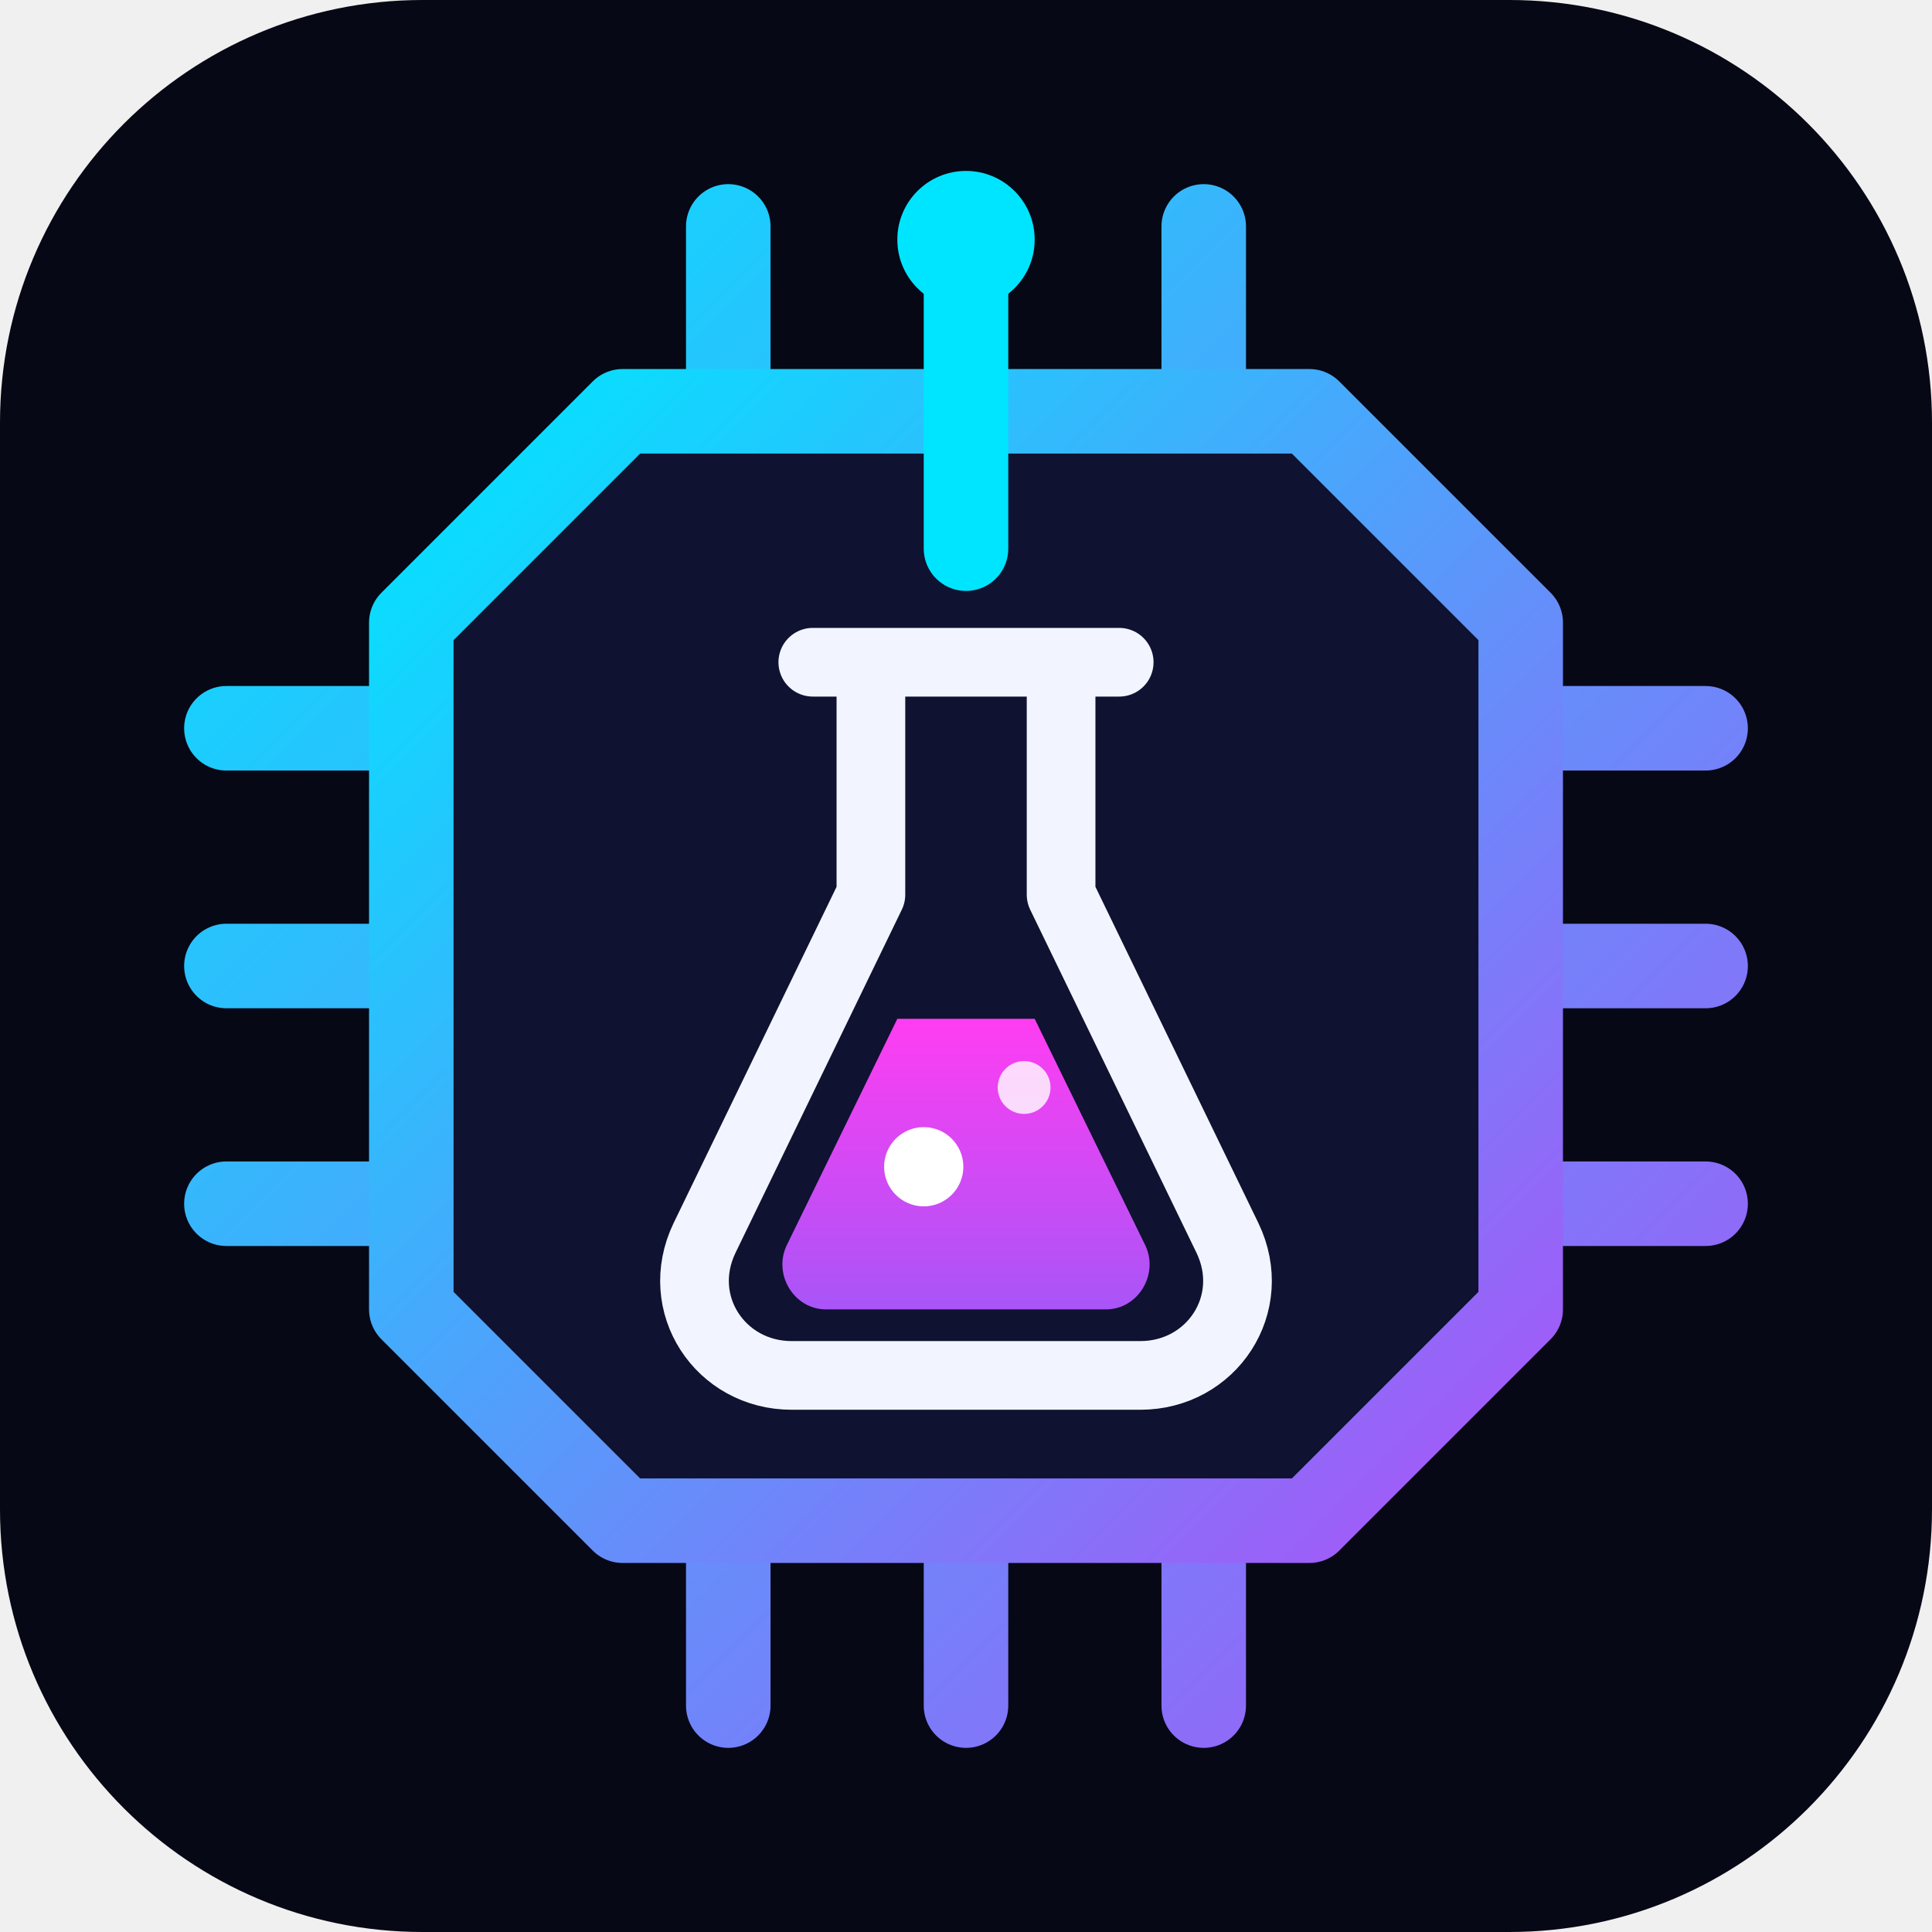
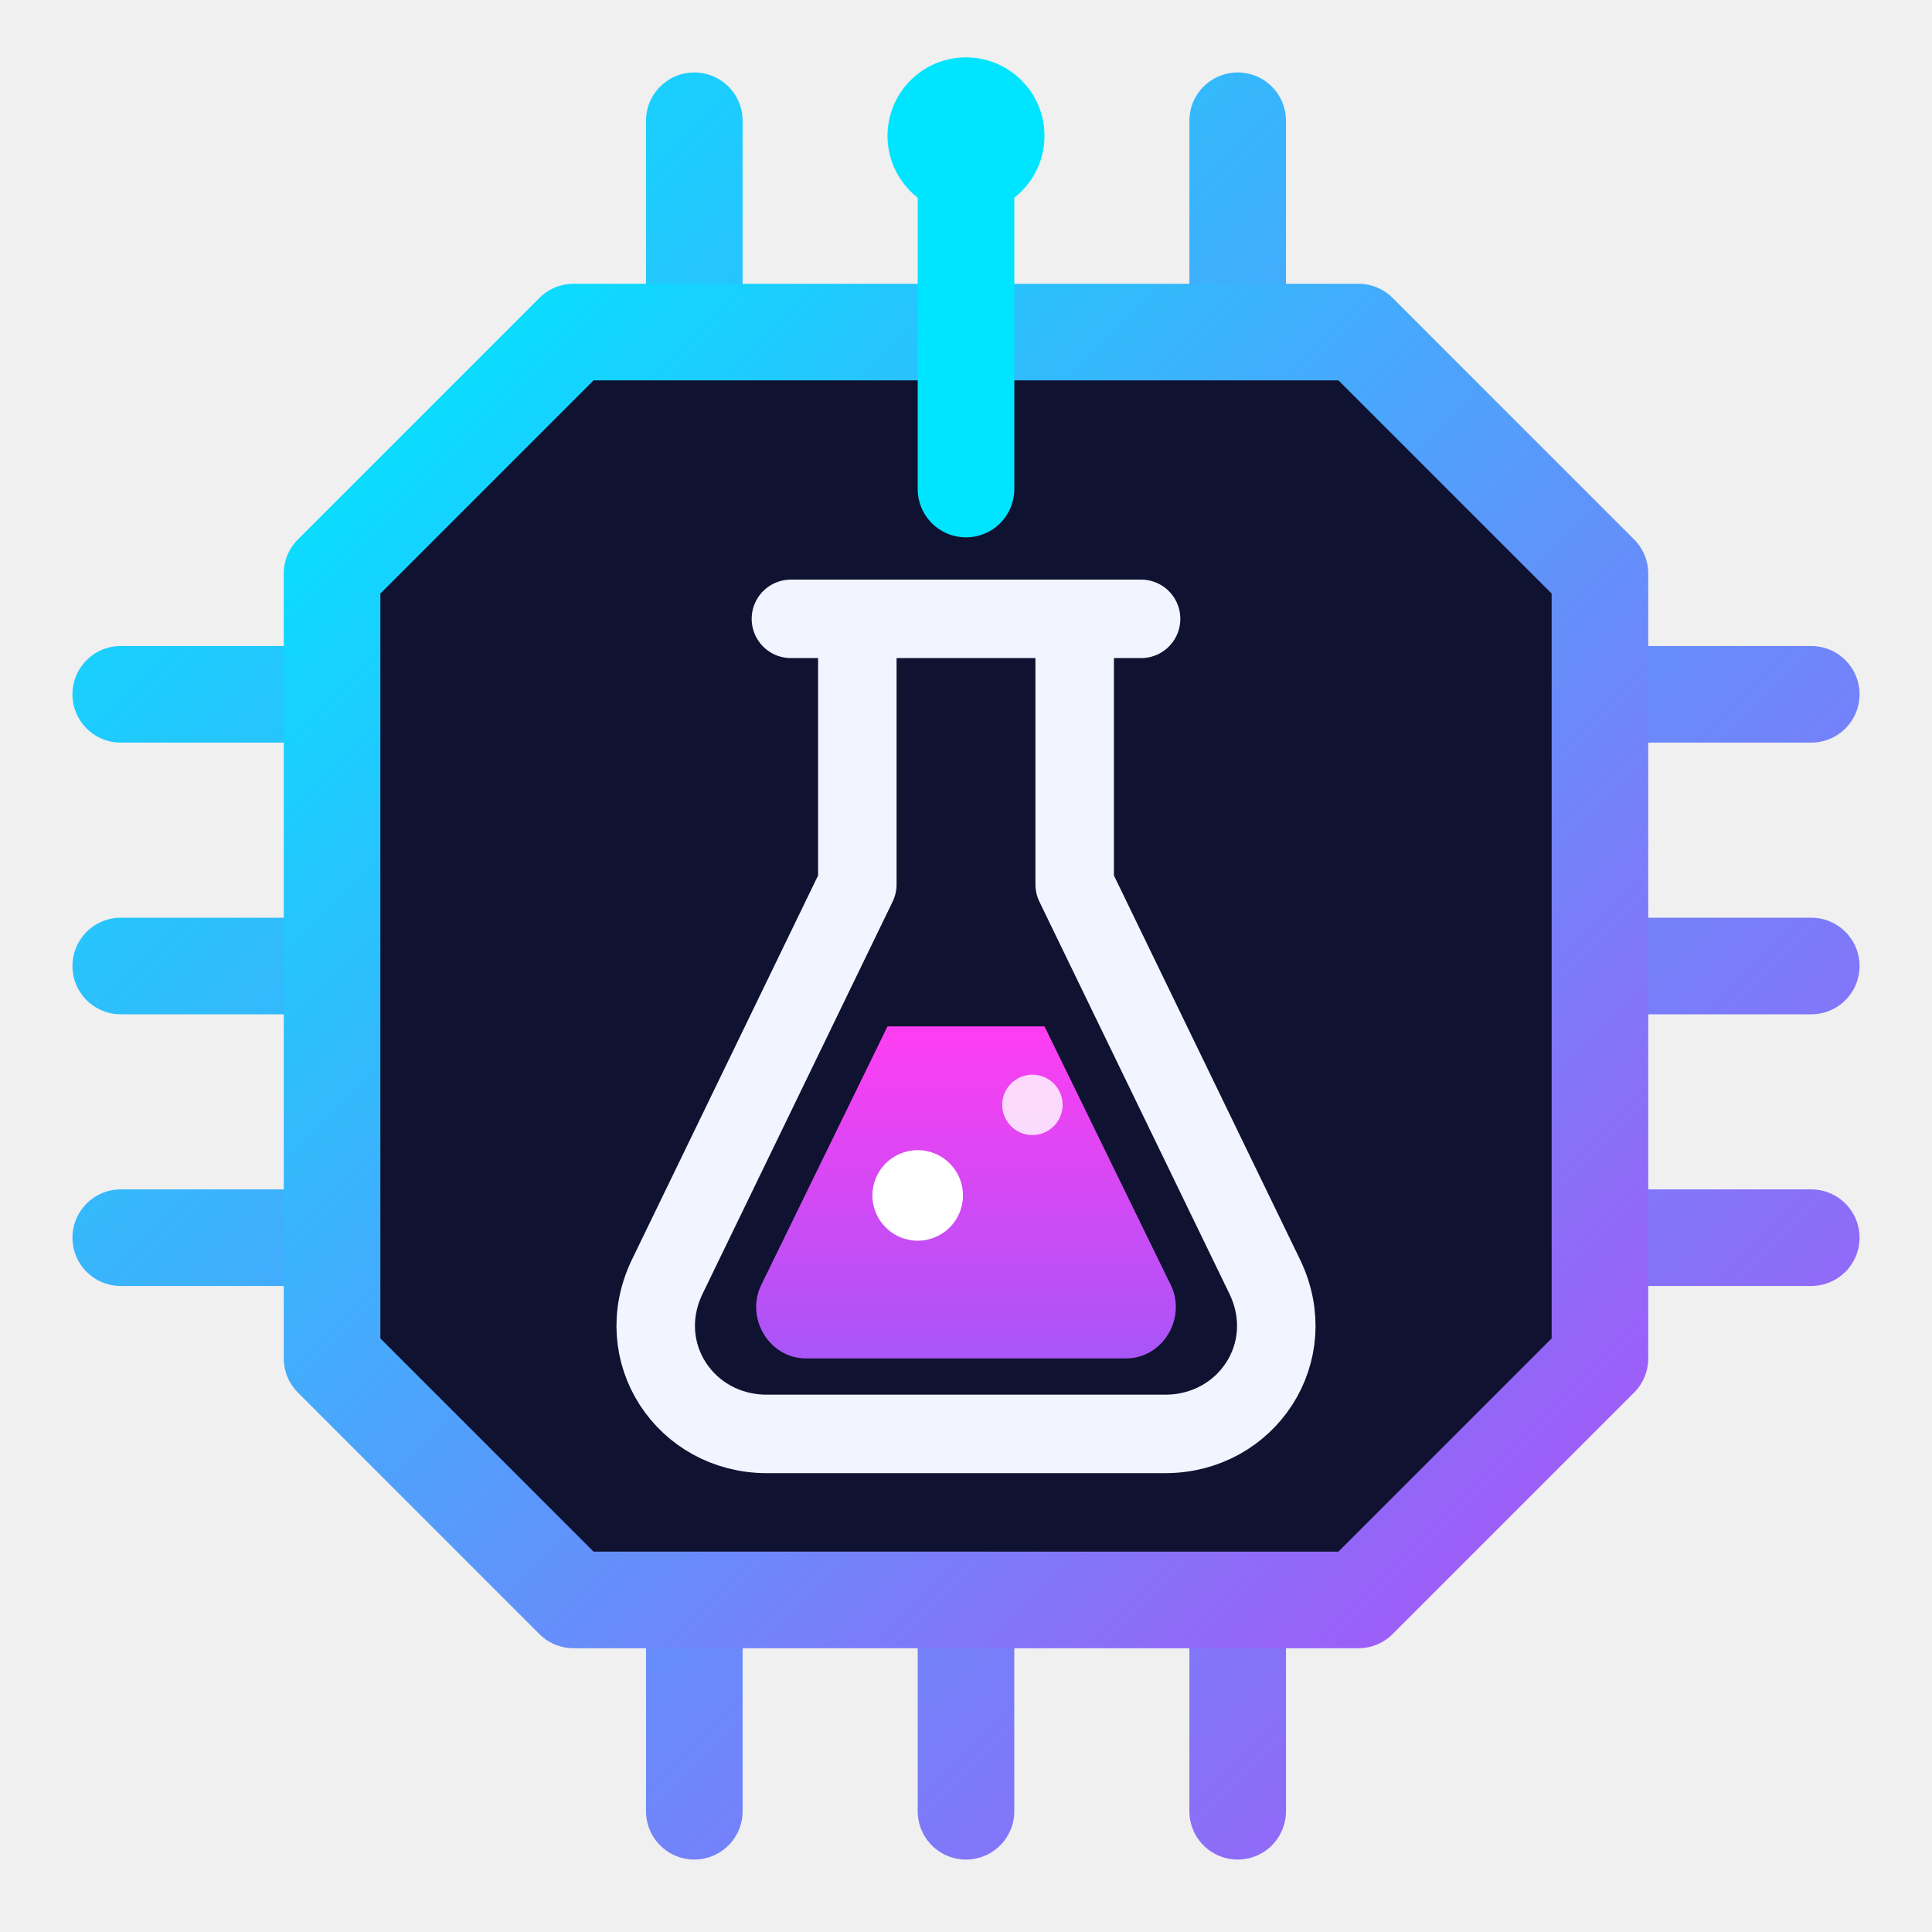
- <svg xmlns="http://www.w3.org/2000/svg" viewBox="0 0 64 64">
-   <rect width="64" height="64" rx="14" fill="#070815" />
-   <g transform="translate(4 4) scale(.875)">
-     <defs>
-       <linearGradient id="ml-edge" x1="0" y1="0" x2="1" y2="1">
-         <stop offset="0" stop-color="#00e5ff" />
-         <stop offset="1" stop-color="#a855f7" />
-       </linearGradient>
-       <linearGradient id="ml-liquid" x1="0" y1="0" x2="0" y2="1">
-         <stop offset="0" stop-color="#ff3df2" />
-         <stop offset="1" stop-color="#a855f7" />
-       </linearGradient>
-     </defs>
-     <g stroke="url(#ml-edge)" stroke-width="3.2" stroke-linecap="round" fill="none">
-       <path d="M4 23h7M4 32h7M4 41h7M53 23h7M53 32h7M53 41h7M23 60v-7M32 60v-7M41 60v-7M23 4v7M41 4v7" />
-     </g>
-     <path d="M19 11h26l8 8v26l-8 8H19l-8-8V19z" fill="#0f1230" stroke="url(#ml-edge)" stroke-width="3.2" stroke-linejoin="round" />
-     <path d="M25.2 42.6 29.4 34h5.2l4.2 8.6c.5 1.1-.3 2.4-1.5 2.4H26.7c-1.2 0-2-1.3-1.5-2.4z" fill="url(#ml-liquid)" />
-     <path d="M28.4 20.5v8.8l-6.3 13c-1.2 2.5.6 5.2 3.3 5.2h13.2c2.7 0 4.5-2.7 3.3-5.2l-6.3-13v-8.8M26.2 20.5h11.6" fill="none" stroke="#f2f5ff" stroke-width="2.6" stroke-linecap="round" stroke-linejoin="round" />
-     <path d="M32 4v12.2" stroke="#00e5ff" stroke-width="3.2" stroke-linecap="round" />
-     <circle cx="32" cy="4.5" r="2.6" fill="#00e5ff" />
-     <circle cx="30.4" cy="39.6" r="1.5" fill="#fff" />
-     <circle cx="34.2" cy="36.6" r="1" fill="#fff" opacity=".8" />
+ <svg xmlns="http://www.w3.org/2000/svg" viewBox="0 0 64 64" role="img" aria-label="Mod Labs">
+   <defs>
+     <linearGradient id="ml-edge" x1="0" y1="0" x2="1" y2="1">
+       <stop offset="0" stop-color="#00e5ff" />
+       <stop offset="1" stop-color="#a855f7" />
+     </linearGradient>
+     <linearGradient id="ml-liquid" x1="0" y1="0" x2="0" y2="1">
+       <stop offset="0" stop-color="#ff3df2" />
+       <stop offset="1" stop-color="#a855f7" />
+     </linearGradient>
+   </defs>
+   <g stroke="url(#ml-edge)" stroke-width="3.2" stroke-linecap="round" fill="none">
+     <path d="M4 23h7M4 32h7M4 41h7M53 23h7M53 32h7M53 41h7M23 60v-7M32 60v-7M41 60v-7M23 4v7M41 4v7" />
  </g>
+   <path d="M19 11h26l8 8v26l-8 8H19l-8-8V19z" fill="#0f1230" stroke="url(#ml-edge)" stroke-width="3.2" stroke-linejoin="round" />
+   <path d="M25.2 42.6 29.4 34h5.2l4.2 8.6c.5 1.1-.3 2.4-1.5 2.4H26.7c-1.2 0-2-1.3-1.5-2.4z" fill="url(#ml-liquid)" />
+   <path d="M28.4 20.5v8.8l-6.3 13c-1.2 2.5.6 5.2 3.3 5.2h13.2c2.7 0 4.5-2.7 3.3-5.2l-6.3-13v-8.8M26.2 20.5h11.6" fill="none" stroke="#f2f5ff" stroke-width="2.6" stroke-linecap="round" stroke-linejoin="round" />
+   <path d="M32 4v12.2" stroke="#00e5ff" stroke-width="3.2" stroke-linecap="round" />
+   <circle cx="32" cy="4.5" r="2.6" fill="#00e5ff" />
+   <circle cx="30.4" cy="39.6" r="1.5" fill="#fff" />
+   <circle cx="34.2" cy="36.6" r="1" fill="#fff" opacity=".8" />
</svg>
